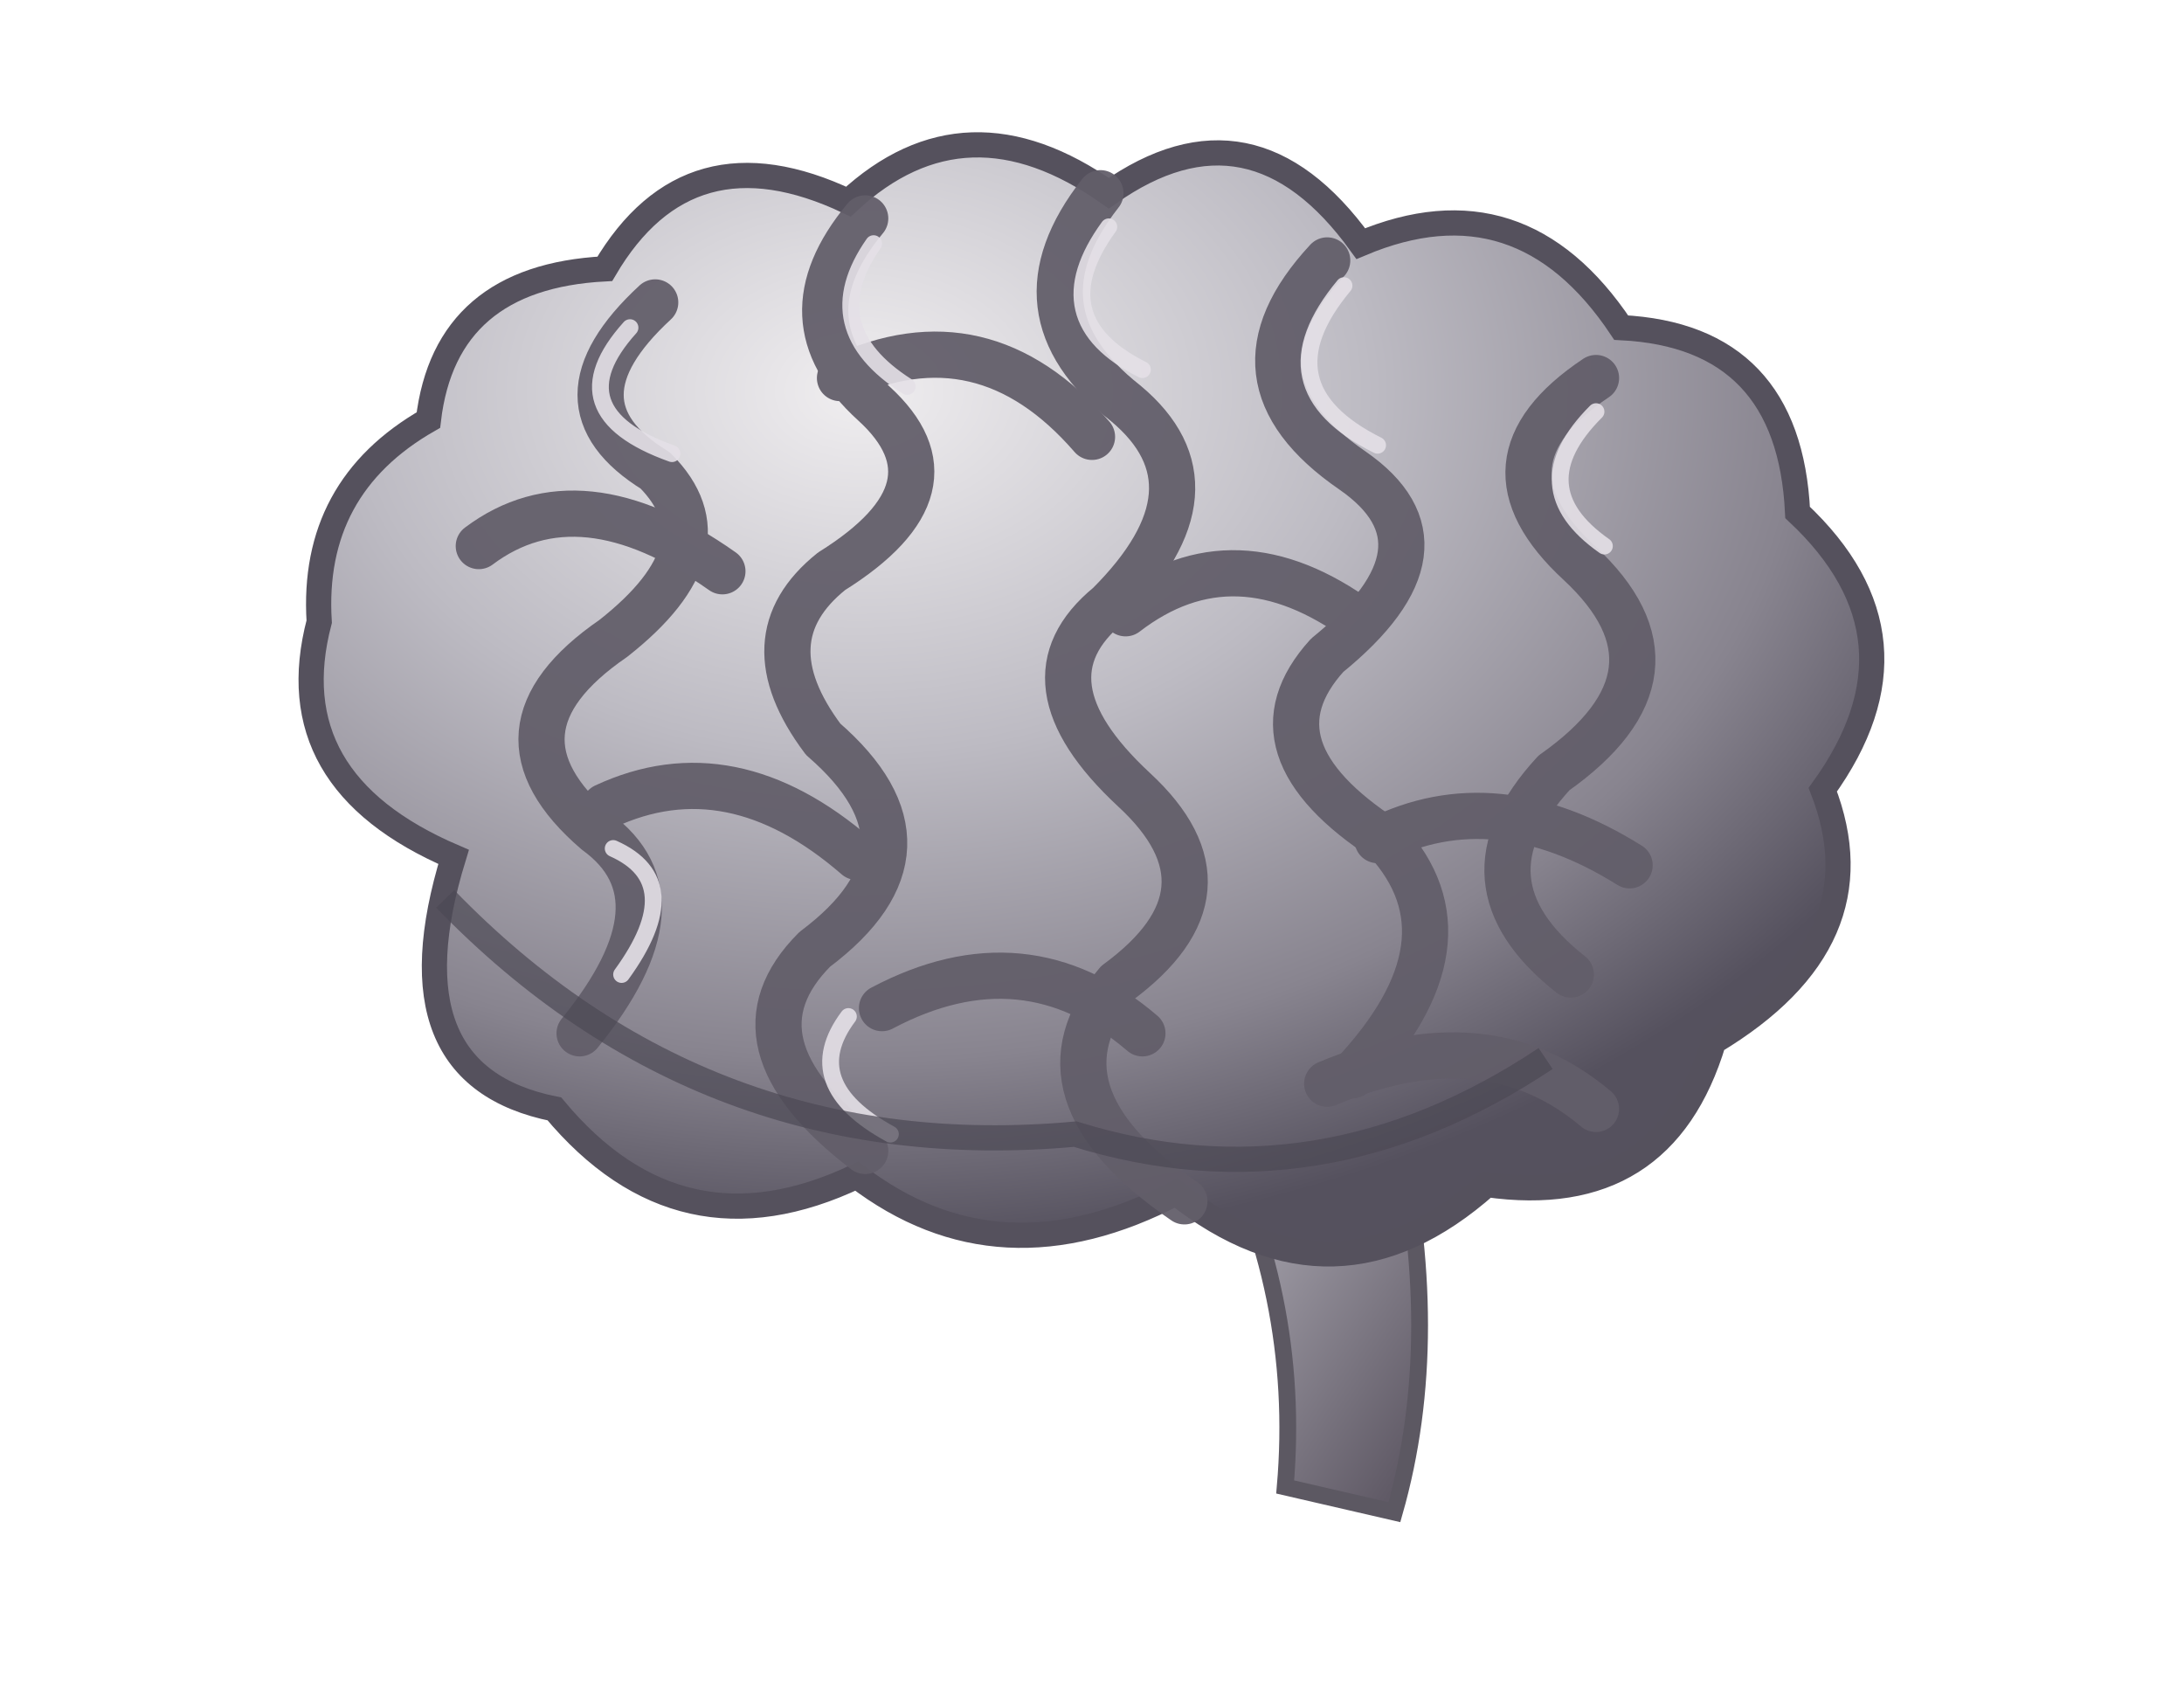
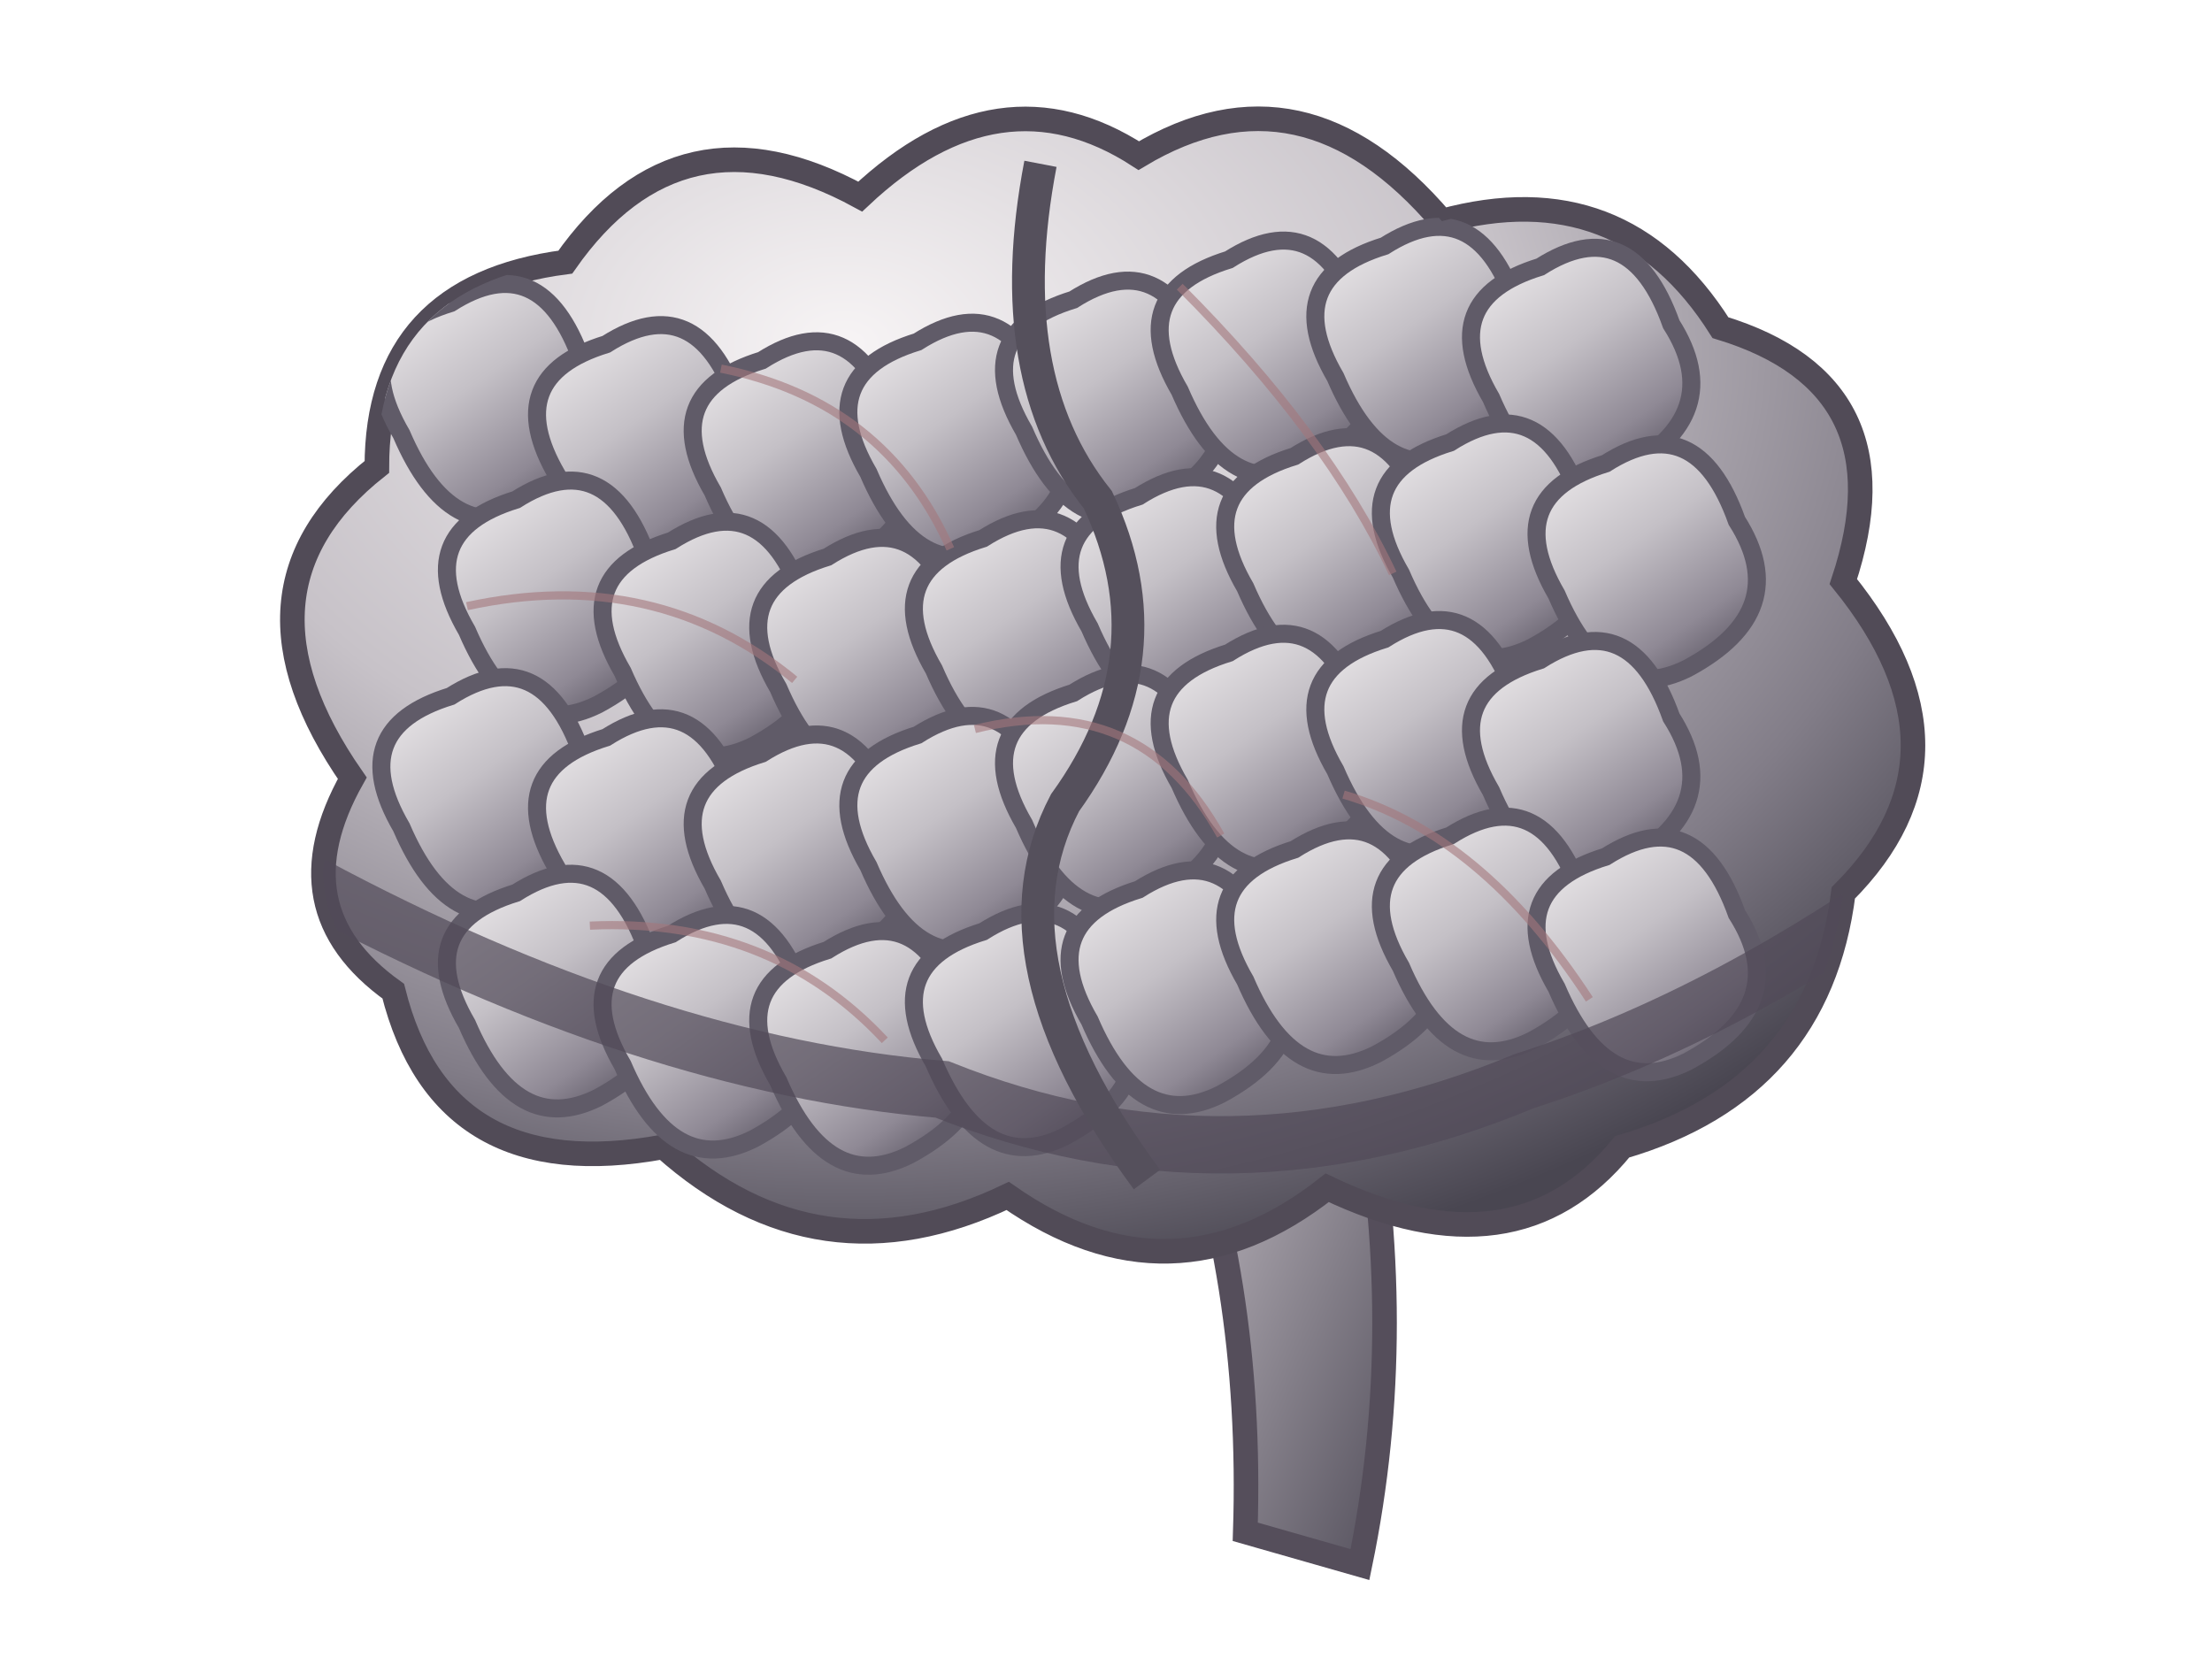
- <svg xmlns="http://www.w3.org/2000/svg" viewBox="0 0 260 200" role="img" aria-label="Gray anatomical brain">
+ <svg xmlns="http://www.w3.org/2000/svg" viewBox="0 0 270 205">
  <defs>
-     <radialGradient id="tissue" cx="35%" cy="22%" r="78%">
-       <stop stop-color="#f0eef0" />
-       <stop offset=".42" stop-color="#bdbbc3" />
-       <stop offset=".78" stop-color="#88848f" />
-       <stop offset="1" stop-color="#55515e" />
+     <radialGradient id="body" cx="34%" cy="20%" r="85%">
+       <stop stop-color="#f7f4f5" />
+       <stop offset=".48" stop-color="#c7c2c8" />
+       <stop offset=".8" stop-color="#827d88" />
+       <stop offset="1" stop-color="#494651" />
    </radialGradient>
-     <linearGradient id="stem" x2=".8" y2="1">
-       <stop stop-color="#b9b7c0" />
-       <stop offset="1" stop-color="#605a66" />
+     <linearGradient id="fold" x1=".2" y1="0" x2=".85" y2="1">
+       <stop stop-color="#eae7e9" />
+       <stop offset=".4" stop-color="#c4c0c6" />
+       <stop offset=".76" stop-color="#8f8995" />
+       <stop offset="1" stop-color="#55505d" />
    </linearGradient>
-     <filter id="shadow" x="-30%" y="-30%" width="160%" height="160%">
-       <feGaussianBlur stdDeviation="2" />
-     </filter>
+     <linearGradient id="stem" x1="0" y1="0" x2="1" y2="1">
+       <stop stop-color="#c7c1c8" />
+       <stop offset="1" stop-color="#55515d" />
+     </linearGradient>
+     <clipPath id="brain">
+       <path d="M43 95 Q27 72 46 57 Q46 35 69 32 Q83 12 105 24 Q122 8 139 19 Q159 7 176 27 Q198 21 210 40 Q233 47 225 71 Q242 92 225 109 Q222 133 198 140 Q185 156 162 145 Q143 160 123 146 Q100 157 81 140 Q54 145 48 121 Q34 111 43 95Z" />
+     </clipPath>
  </defs>
-   <path d="M144 133 Q155 154 153 177 L166 180 Q172 159 166 133Z" fill="url(#stem)" stroke="#5c5862" stroke-width="2" />
-   <path d="M54 102 Q33 93 38 74 Q37 58 51 50 Q53 33 72 32 Q82 15 101 24 Q115 11 132 23 Q149 11 162 29 Q181 21 193 39 Q213 40 214 61 Q230 76 217 94 Q224 112 204 124 Q198 144 177 141 Q159 157 140 142 Q119 153 102 140 Q81 150 66 132 Q46 128 54 102Z" fill="url(#tissue)" stroke="#55515d" stroke-width="3" />
-   <g fill="none" stroke="#625d69" stroke-width="5.5" stroke-linecap="round" stroke-linejoin="round" opacity=".94">
-     <path d="M78 36 Q65 48 78 56 Q87 65 73 76 Q57 87 71 99 Q82 107 69 123" />
-     <path d="M103 26 Q93 38 104 48 Q115 58 99 68 Q89 76 98 88 Q113 101 97 113 Q86 124 103 137" />
-     <path d="M131 23 Q120 37 134 48 Q146 58 132 72 Q121 81 135 94 Q148 106 133 117 Q122 130 141 143" />
-     <path d="M158 31 Q145 45 161 56 Q174 65 158 78 Q148 89 165 100 Q176 112 161 128" />
-     <path d="M190 45 Q175 55 188 67 Q202 80 185 92 Q173 105 187 116" />
-     <path d="M57 65 Q69 56 86 68 M72 96 Q87 89 102 102 M100 45 Q117 37 130 52 M105 120 Q122 111 136 123 M134 73 Q147 63 162 74 M164 100 Q178 93 194 103 M158 129 Q177 121 190 132" />
+   <path d="M143 130 Q153 156 152 187 L166 191 Q172 162 166 131Z" fill="url(#stem)" stroke="#554e5b" stroke-width="3" />
+   <path d="M43 95 Q27 72 46 57 Q46 35 69 32 Q83 12 105 24 Q122 8 139 19 Q159 7 176 27 Q198 21 210 40 Q233 47 225 71 Q242 92 225 109 Q222 133 198 140 Q185 156 162 145 Q143 160 123 146 Q100 157 81 140 Q54 145 48 121 Q34 111 43 95Z" fill="url(#body)" stroke="#514b57" stroke-width="3" />
+   <g clip-path="url(#brain)">
+     <path d="M49 53 Q42 41 55 37 Q66 30 71 44 Q78 55 65 62 Q55 67 49 53Z" fill="url(#fold)" stroke="#605b68" stroke-width="2.2" />
+     <path d="M68 58.021 Q61 46.021 74 42.021 Q85 35.021 90 49.021 Q97 60.021 84 67.021 Q74 72.021 68 58.021Z" fill="url(#fold)" stroke="#605b68" stroke-width="2.2" />
+     <path d="M87 59.997 Q80 47.997 93 43.997 Q104 36.997 109 50.997 Q116 61.997 103 68.997 Q93 73.997 87 59.997Z" fill="url(#fold)" stroke="#605b68" stroke-width="2.2" />
+     <path d="M106 57.728 Q99 45.728 112 41.728 Q123 34.728 128 48.728 Q135 59.728 122 66.728 Q112 71.728 106 57.728Z" fill="url(#fold)" stroke="#605b68" stroke-width="2.2" />
+     <path d="M125 52.591 Q118 40.591 131 36.591 Q142 29.591 147 43.591 Q154 54.591 141 61.591 Q131 66.591 125 52.591Z" fill="url(#fold)" stroke="#605b68" stroke-width="2.2" />
+     <path d="M144 47.702 Q137 35.702 150 31.702 Q161 24.702 166 38.702 Q173 49.702 160 56.702 Q150 61.702 144 47.702Z" fill="url(#fold)" stroke="#605b68" stroke-width="2.2" />
+     <path d="M163 46.027 Q156 34.027 169 30.027 Q180 23.027 185 37.027 Q192 48.027 179 55.027 Q169 60.027 163 46.027Z" fill="url(#fold)" stroke="#605b68" stroke-width="2.2" />
+     <path d="M182 48.581 Q175 36.581 188 32.581 Q199 25.581 204 39.581 Q211 50.581 198 57.581 Q188 62.581 182 48.581Z" fill="url(#fold)" stroke="#605b68" stroke-width="2.2" />
+     <path d="M57 77 Q50 65 63 61 Q74 54 79 68 Q86 79 73 86 Q63 91 57 77Z" fill="url(#fold)" stroke="#605b68" stroke-width="2.2" />
+     <path d="M76 82.021 Q69 70.021 82 66.021 Q93 59.021 98 73.021 Q105 84.021 92 91.021 Q82 96.021 76 82.021Z" fill="url(#fold)" stroke="#605b68" stroke-width="2.2" />
+     <path d="M95 83.997 Q88 71.997 101 67.997 Q112 60.997 117 74.997 Q124 85.997 111 92.997 Q101 97.997 95 83.997Z" fill="url(#fold)" stroke="#605b68" stroke-width="2.2" />
+     <path d="M114 81.728 Q107 69.728 120 65.728 Q131 58.728 136 72.728 Q143 83.728 130 90.728 Q120 95.728 114 81.728Z" fill="url(#fold)" stroke="#605b68" stroke-width="2.2" />
+     <path d="M133 76.591 Q126 64.591 139 60.591 Q150 53.591 155 67.591 Q162 78.591 149 85.591 Q139 90.591 133 76.591Z" fill="url(#fold)" stroke="#605b68" stroke-width="2.2" />
+     <path d="M152 71.702 Q145 59.702 158 55.702 Q169 48.702 174 62.702 Q181 73.702 168 80.702 Q158 85.702 152 71.702Z" fill="url(#fold)" stroke="#605b68" stroke-width="2.2" />
+     <path d="M171 70.027 Q164 58.027 177 54.027 Q188 47.027 193 61.027 Q200 72.027 187 79.027 Q177 84.027 171 70.027Z" fill="url(#fold)" stroke="#605b68" stroke-width="2.2" />
+     <path d="M190 72.581 Q183 60.581 196 56.581 Q207 49.581 212 63.581 Q219 74.581 206 81.581 Q196 86.581 190 72.581Z" fill="url(#fold)" stroke="#605b68" stroke-width="2.2" />
+     <path d="M49 101 Q42 89 55 85 Q66 78 71 92 Q78 103 65 110 Q55 115 49 101Z" fill="url(#fold)" stroke="#605b68" stroke-width="2.2" />
+     <path d="M68 106.021 Q61 94.021 74 90.021 Q85 83.021 90 97.021 Q97 108.021 84 115.021 Q74 120.021 68 106.021Z" fill="url(#fold)" stroke="#605b68" stroke-width="2.2" />
+     <path d="M87 107.997 Q80 95.997 93 91.997 Q104 84.997 109 98.997 Q116 109.997 103 116.997 Q93 121.997 87 107.997Z" fill="url(#fold)" stroke="#605b68" stroke-width="2.2" />
+     <path d="M106 105.728 Q99 93.728 112 89.728 Q123 82.728 128 96.728 Q135 107.728 122 114.728 Q112 119.728 106 105.728Z" fill="url(#fold)" stroke="#605b68" stroke-width="2.2" />
+     <path d="M125 100.591 Q118 88.591 131 84.591 Q142 77.591 147 91.591 Q154 102.591 141 109.591 Q131 114.591 125 100.591Z" fill="url(#fold)" stroke="#605b68" stroke-width="2.2" />
+     <path d="M144 95.702 Q137 83.702 150 79.702 Q161 72.702 166 86.702 Q173 97.702 160 104.702 Q150 109.702 144 95.702Z" fill="url(#fold)" stroke="#605b68" stroke-width="2.2" />
+     <path d="M163 94.027 Q156 82.027 169 78.027 Q180 71.027 185 85.027 Q192 96.027 179 103.027 Q169 108.027 163 94.027Z" fill="url(#fold)" stroke="#605b68" stroke-width="2.2" />
+     <path d="M182 96.581 Q175 84.581 188 80.581 Q199 73.581 204 87.581 Q211 98.581 198 105.581 Q188 110.581 182 96.581Z" fill="url(#fold)" stroke="#605b68" stroke-width="2.2" />
+     <path d="M57 125 Q50 113 63 109 Q74 102 79 116 Q86 127 73 134 Q63 139 57 125Z" fill="url(#fold)" stroke="#605b68" stroke-width="2.2" />
+     <path d="M76 130.021 Q69 118.021 82 114.021 Q93 107.021 98 121.021 Q105 132.021 92 139.021 Q82 144.021 76 130.021Z" fill="url(#fold)" stroke="#605b68" stroke-width="2.2" />
+     <path d="M95 131.997 Q88 119.997 101 115.997 Q112 108.997 117 122.997 Q124 133.997 111 140.997 Q101 145.997 95 131.997Z" fill="url(#fold)" stroke="#605b68" stroke-width="2.2" />
+     <path d="M114 129.728 Q107 117.728 120 113.728 Q131 106.728 136 120.728 Q143 131.728 130 138.728 Q120 143.728 114 129.728Z" fill="url(#fold)" stroke="#605b68" stroke-width="2.2" />
+     <path d="M133 124.591 Q126 112.591 139 108.591 Q150 101.591 155 115.591 Q162 126.591 149 133.591 Q139 138.591 133 124.591Z" fill="url(#fold)" stroke="#605b68" stroke-width="2.2" />
+     <path d="M152 119.702 Q145 107.702 158 103.702 Q169 96.702 174 110.702 Q181 121.702 168 128.702 Q158 133.702 152 119.702Z" fill="url(#fold)" stroke="#605b68" stroke-width="2.2" />
+     <path d="M171 118.027 Q164 106.027 177 102.027 Q188 95.027 193 109.027 Q200 120.027 187 127.027 Q177 132.027 171 118.027Z" fill="url(#fold)" stroke="#605b68" stroke-width="2.2" />
+     <path d="M190 120.581 Q183 108.581 196 104.581 Q207 97.581 212 111.581 Q219 122.581 206 129.581 Q196 134.581 190 120.581Z" fill="url(#fold)" stroke="#605b68" stroke-width="2.2" />
+     <path d="M38 108 Q79 130 115 133 Q150 147 186 132 Q211 124 237 105" fill="none" stroke="#514a58" stroke-width="7" opacity=".7" />
+     <path d="M127 20 Q122 46 134 61 Q143 80 130 98 Q120 117 140 144" fill="none" stroke="#55505c" stroke-width="4" />
+     <g fill="none" stroke="#a4777c" stroke-width="1" opacity=".6">
+       <path d="M57 74 Q80 69 97 83 M88 45 Q108 49 116 67 M144 35 Q162 53 170 70 M164 97 Q181 102 194 122 M72 113 Q94 112 108 127 M119 89 Q139 84 149 102" />
+     </g>
  </g>
-   <g fill="none" stroke="#e4e0e7" stroke-width="2" stroke-linecap="round" opacity=".9">
-     <path d="M75 39 Q66 49 80 54 M104 29 Q97 39 108 46 M132 27 Q124 38 136 44 M160 34 Q150 46 164 53 M190 49 Q181 58 191 65 M73 101 Q82 105 74 116 M101 121 Q95 129 106 135" />
-   </g>
-   <path d="M53 107 Q84 139 128 135 Q157 144 184 126" fill="none" stroke="#4c4854" stroke-width="3" opacity=".7" />
</svg>
